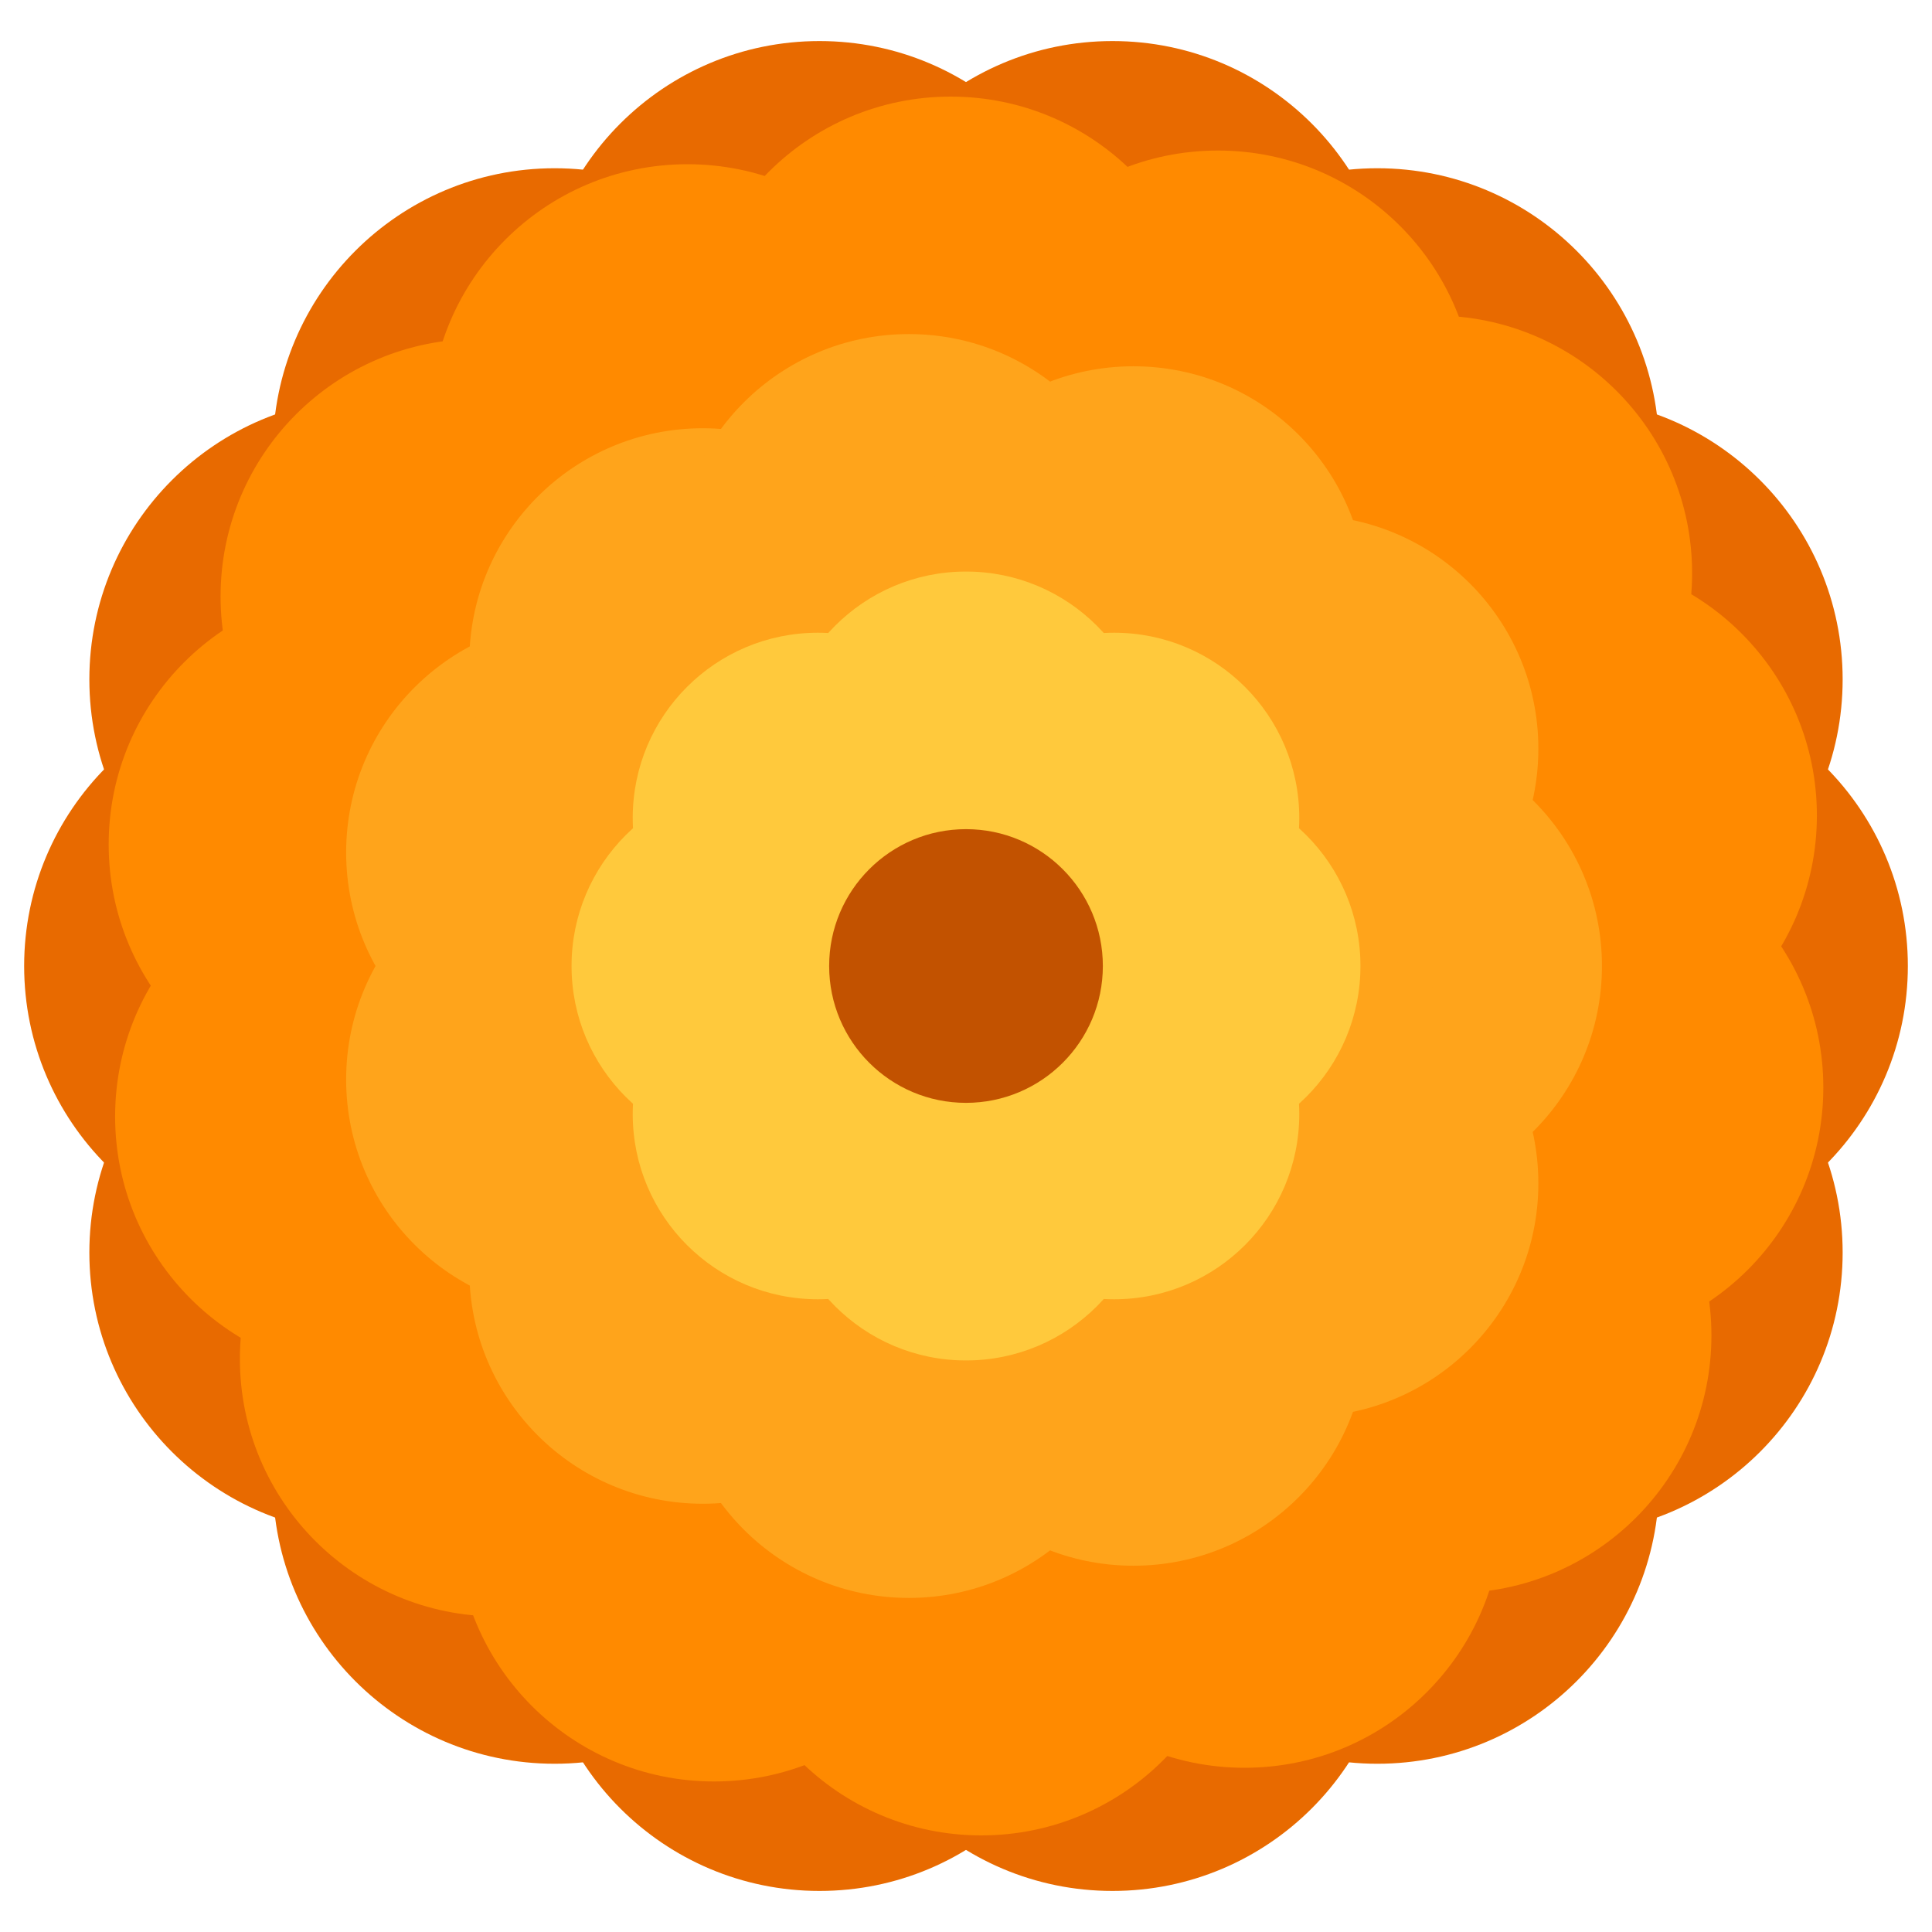
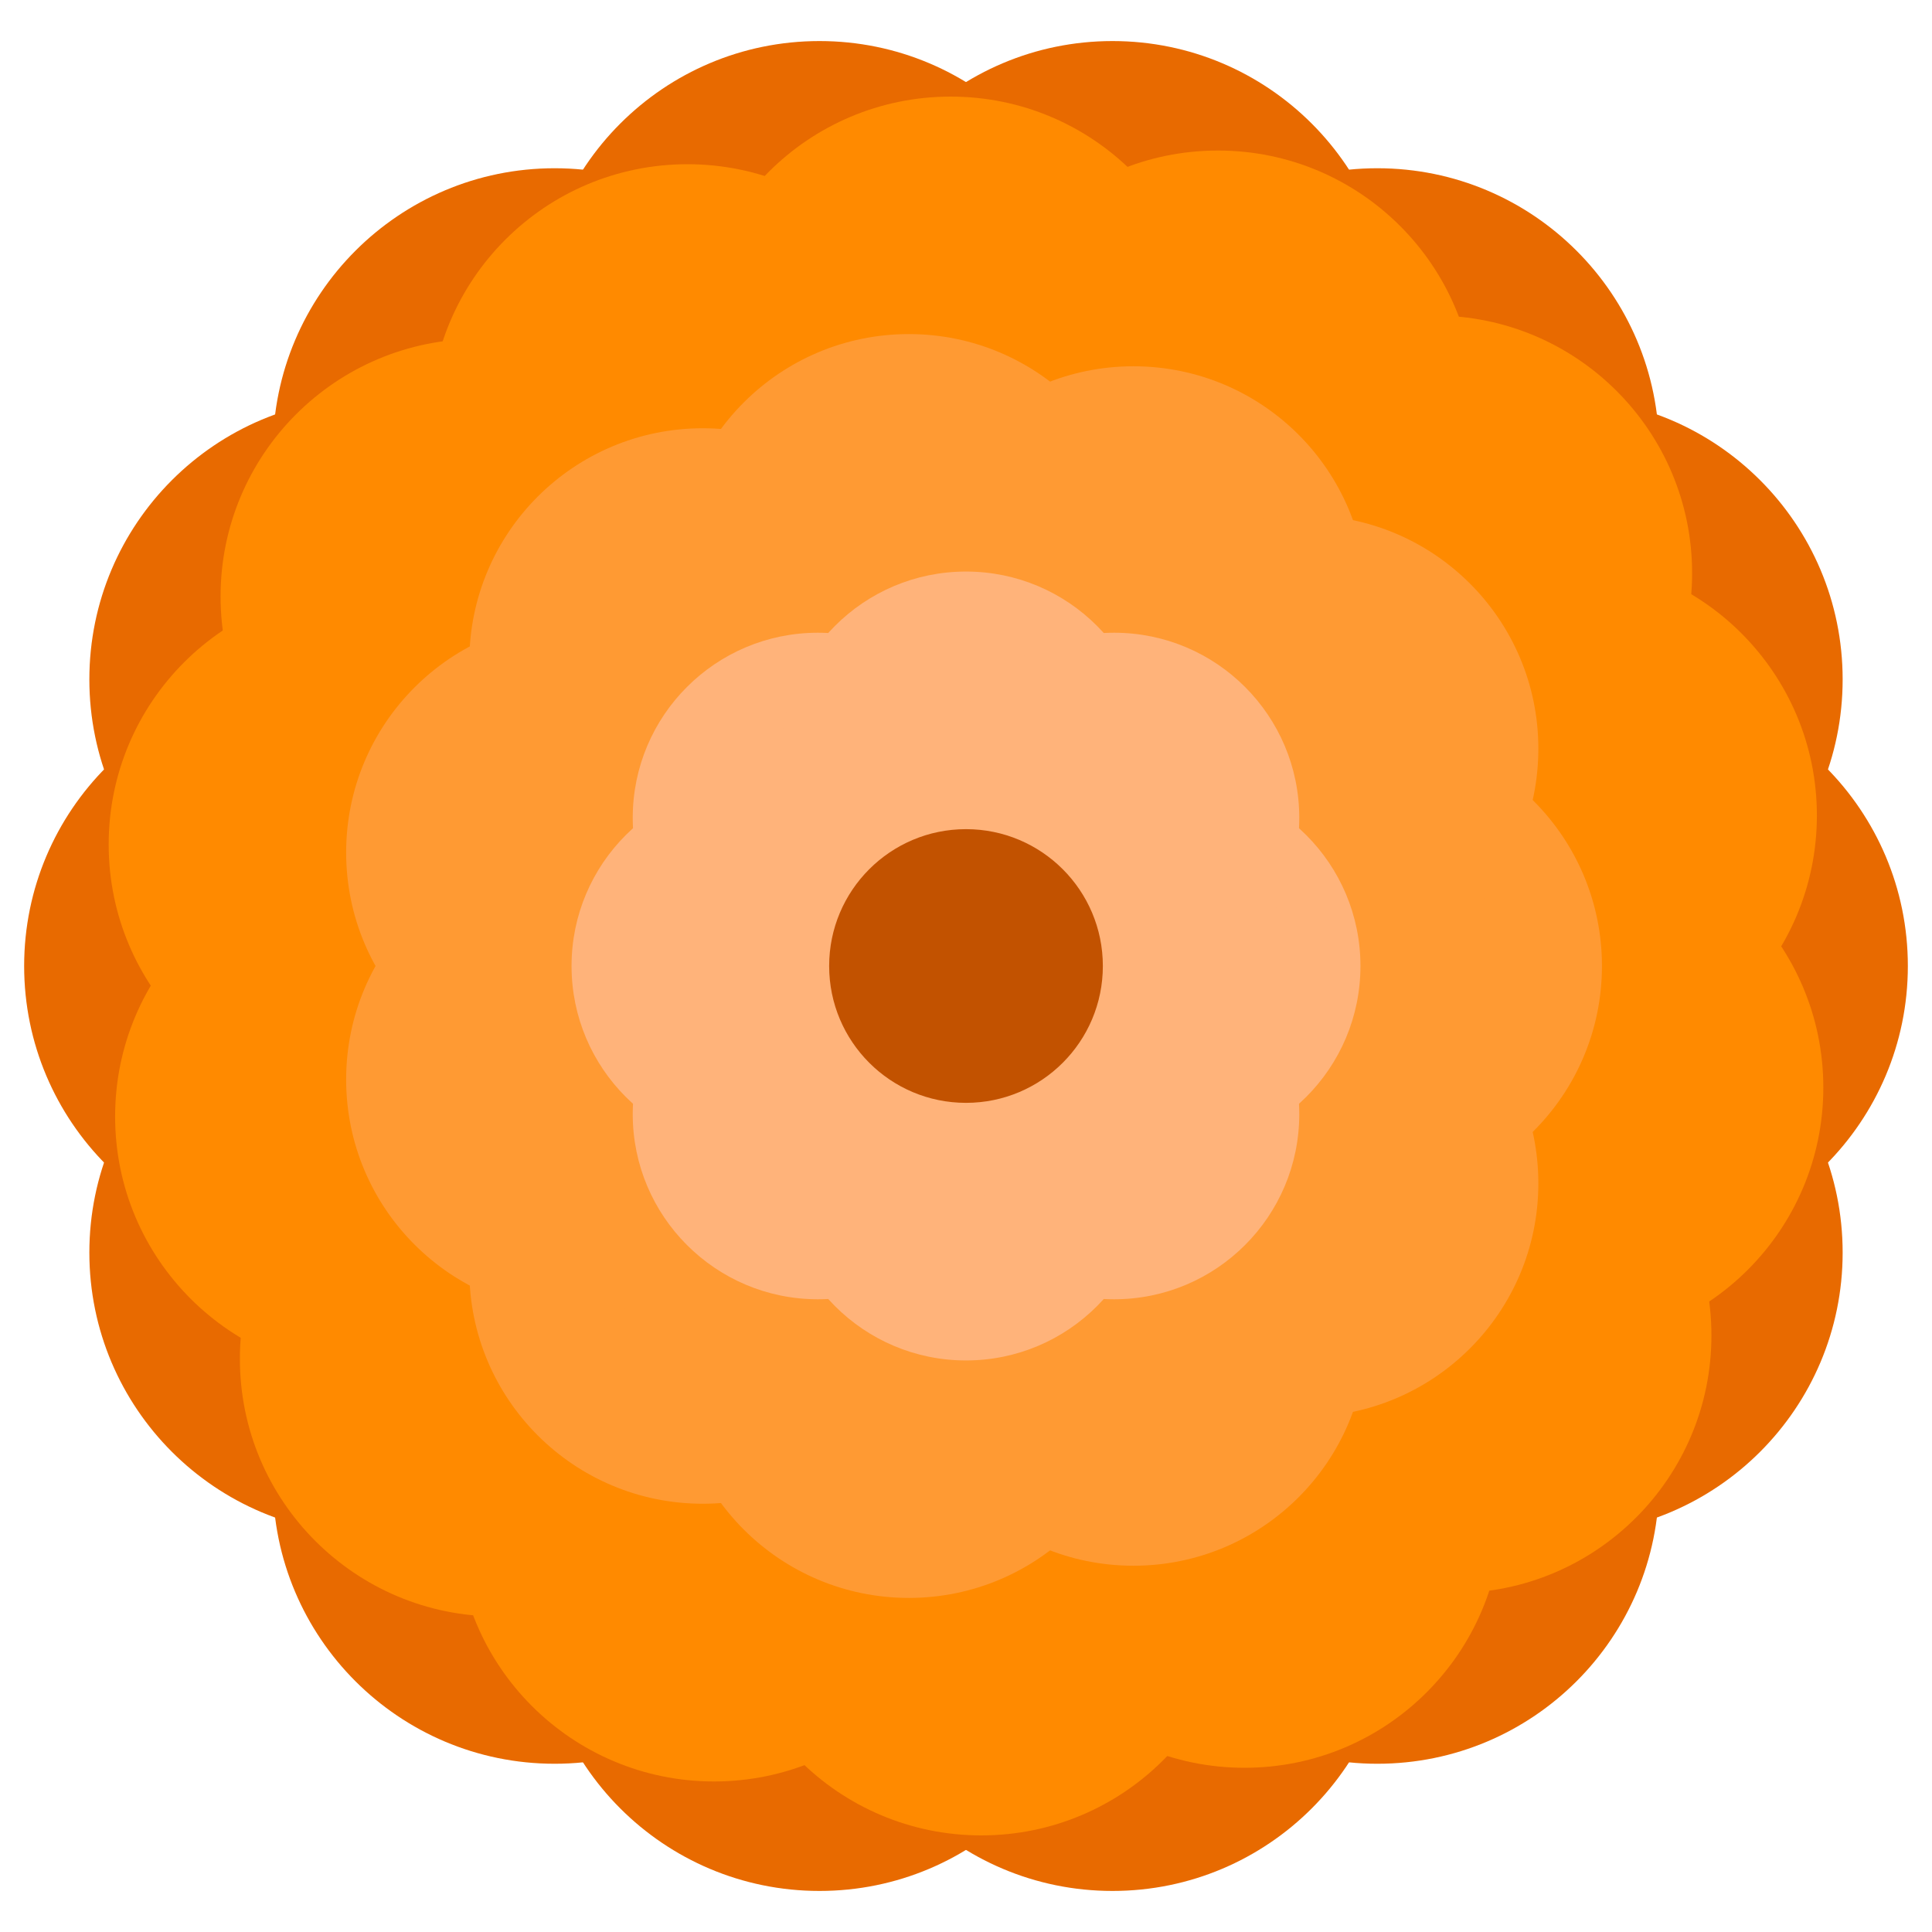
<svg xmlns="http://www.w3.org/2000/svg" viewBox="-12 -12 24 24">
  <circle cx="8.2" cy="0" r="3.5" fill="#e86a00" />
  <circle cx="7.39" cy="3.56" r="3.5" fill="#e86a00" />
  <circle cx="5.11" cy="6.41" r="3.5" fill="#e86a00" />
  <circle cx="1.82" cy="7.99" r="3.5" fill="#e86a00" />
  <circle cx="-1.82" cy="7.99" r="3.5" fill="#e86a00" />
  <circle cx="-5.11" cy="6.41" r="3.5" fill="#e86a00" />
  <circle cx="-7.39" cy="3.56" r="3.5" fill="#e86a00" />
  <circle cx="-8.2" cy="0" r="3.5" fill="#e86a00" />
  <circle cx="-7.39" cy="-3.56" r="3.5" fill="#e86a00" />
  <circle cx="-5.11" cy="-6.41" r="3.5" fill="#e86a00" />
  <circle cx="-1.82" cy="-7.99" r="3.5" fill="#e86a00" />
  <circle cx="1.82" cy="-7.99" r="3.5" fill="#e86a00" />
  <circle cx="5.11" cy="-6.41" r="3.5" fill="#e86a00" />
  <circle cx="7.39" cy="-3.56" r="3.5" fill="#e86a00" />
  <circle cx="7.45" cy="1.51" r="3.2" fill="#ff8a00" />
  <circle cx="6.06" cy="4.59" r="3.2" fill="#ff8a00" />
  <circle cx="3.46" cy="6.76" r="3.2" fill="#ff8a00" />
  <circle cx="0.19" cy="7.6" r="3.2" fill="#ff8a00" />
  <circle cx="-3.13" cy="6.93" r="3.2" fill="#ff8a00" />
  <circle cx="-5.82" cy="4.88" r="3.2" fill="#ff8a00" />
  <circle cx="-7.37" cy="1.87" r="3.2" fill="#ff8a00" />
  <circle cx="-7.45" cy="-1.51" r="3.2" fill="#ff8a00" />
  <circle cx="-6.06" cy="-4.59" r="3.2" fill="#ff8a00" />
  <circle cx="-3.46" cy="-6.76" r="3.2" fill="#ff8a00" />
  <circle cx="-0.19" cy="-7.6" r="3.2" fill="#ff8a00" />
  <circle cx="3.13" cy="-6.93" r="3.2" fill="#ff8a00" />
  <circle cx="5.82" cy="-4.88" r="3.2" fill="#ff8a00" />
  <circle cx="7.37" cy="-1.87" r="3.2" fill="#ff8a00" />
-   <circle cx="5" cy="0" r="2.9" fill="#ffa41b" />
-   <circle cx="4.21" cy="2.7" r="2.9" fill="#ffa41b" />
-   <circle cx="2.08" cy="4.55" r="2.9" fill="#ffa41b" />
-   <circle cx="-0.71" cy="4.95" r="2.9" fill="#ffa41b" />
-   <circle cx="-3.27" cy="3.78" r="2.9" fill="#ffa41b" />
-   <circle cx="-4.8" cy="1.41" r="2.9" fill="#ffa41b" />
-   <circle cx="-4.8" cy="-1.41" r="2.9" fill="#ffa41b" />
-   <circle cx="-3.27" cy="-3.78" r="2.9" fill="#ffa41b" />
-   <circle cx="-0.71" cy="-4.95" r="2.9" fill="#ffa41b" />
-   <circle cx="2.08" cy="-4.55" r="2.9" fill="#ffa41b" />
-   <circle cx="4.21" cy="-2.7" r="2.9" fill="#ffa41b" />
-   <circle cx="2.6" cy="0" r="2.3" fill="#ffc93c" />
-   <circle cx="1.84" cy="1.84" r="2.3" fill="#ffc93c" />
-   <circle cx="0" cy="2.6" r="2.3" fill="#ffc93c" />
-   <circle cx="-1.84" cy="1.84" r="2.3" fill="#ffc93c" />
-   <circle cx="-2.6" cy="0" r="2.3" fill="#ffc93c" />
-   <circle cx="-1.84" cy="-1.84" r="2.3" fill="#ffc93c" />
-   <circle cx="-0" cy="-2.6" r="2.3" fill="#ffc93c" />
-   <circle cx="1.84" cy="-1.84" r="2.3" fill="#ffc93c" />
+   <circle cx="5" cy="0" r="2.9" fill="#ff9a33" />
+   <circle cx="4.21" cy="2.7" r="2.9" fill="#ff9a33" />
+   <circle cx="2.08" cy="4.55" r="2.9" fill="#ff9a33" />
+   <circle cx="-0.71" cy="4.95" r="2.9" fill="#ff9a33" />
+   <circle cx="-3.27" cy="3.78" r="2.9" fill="#ff9a33" />
+   <circle cx="-4.8" cy="1.41" r="2.9" fill="#ff9a33" />
+   <circle cx="-4.8" cy="-1.41" r="2.9" fill="#ff9a33" />
+   <circle cx="-3.27" cy="-3.78" r="2.9" fill="#ff9a33" />
+   <circle cx="-0.71" cy="-4.95" r="2.9" fill="#ff9a33" />
+   <circle cx="2.08" cy="-4.55" r="2.9" fill="#ff9a33" />
+   <circle cx="4.21" cy="-2.7" r="2.9" fill="#ff9a33" />
+   <circle cx="2.6" cy="0" r="2.3" fill="#ffb37a" />
+   <circle cx="1.84" cy="1.84" r="2.3" fill="#ffb37a" />
+   <circle cx="0" cy="2.6" r="2.3" fill="#ffb37a" />
+   <circle cx="-1.84" cy="1.84" r="2.3" fill="#ffb37a" />
+   <circle cx="-2.6" cy="0" r="2.3" fill="#ffb37a" />
+   <circle cx="-1.84" cy="-1.84" r="2.3" fill="#ffb37a" />
+   <circle cx="-0" cy="-2.6" r="2.3" fill="#ffb37a" />
+   <circle cx="1.84" cy="-1.84" r="2.3" fill="#ffb37a" />
  <circle cx="0" cy="0" r="1.7" fill="#c25200" />
</svg>
